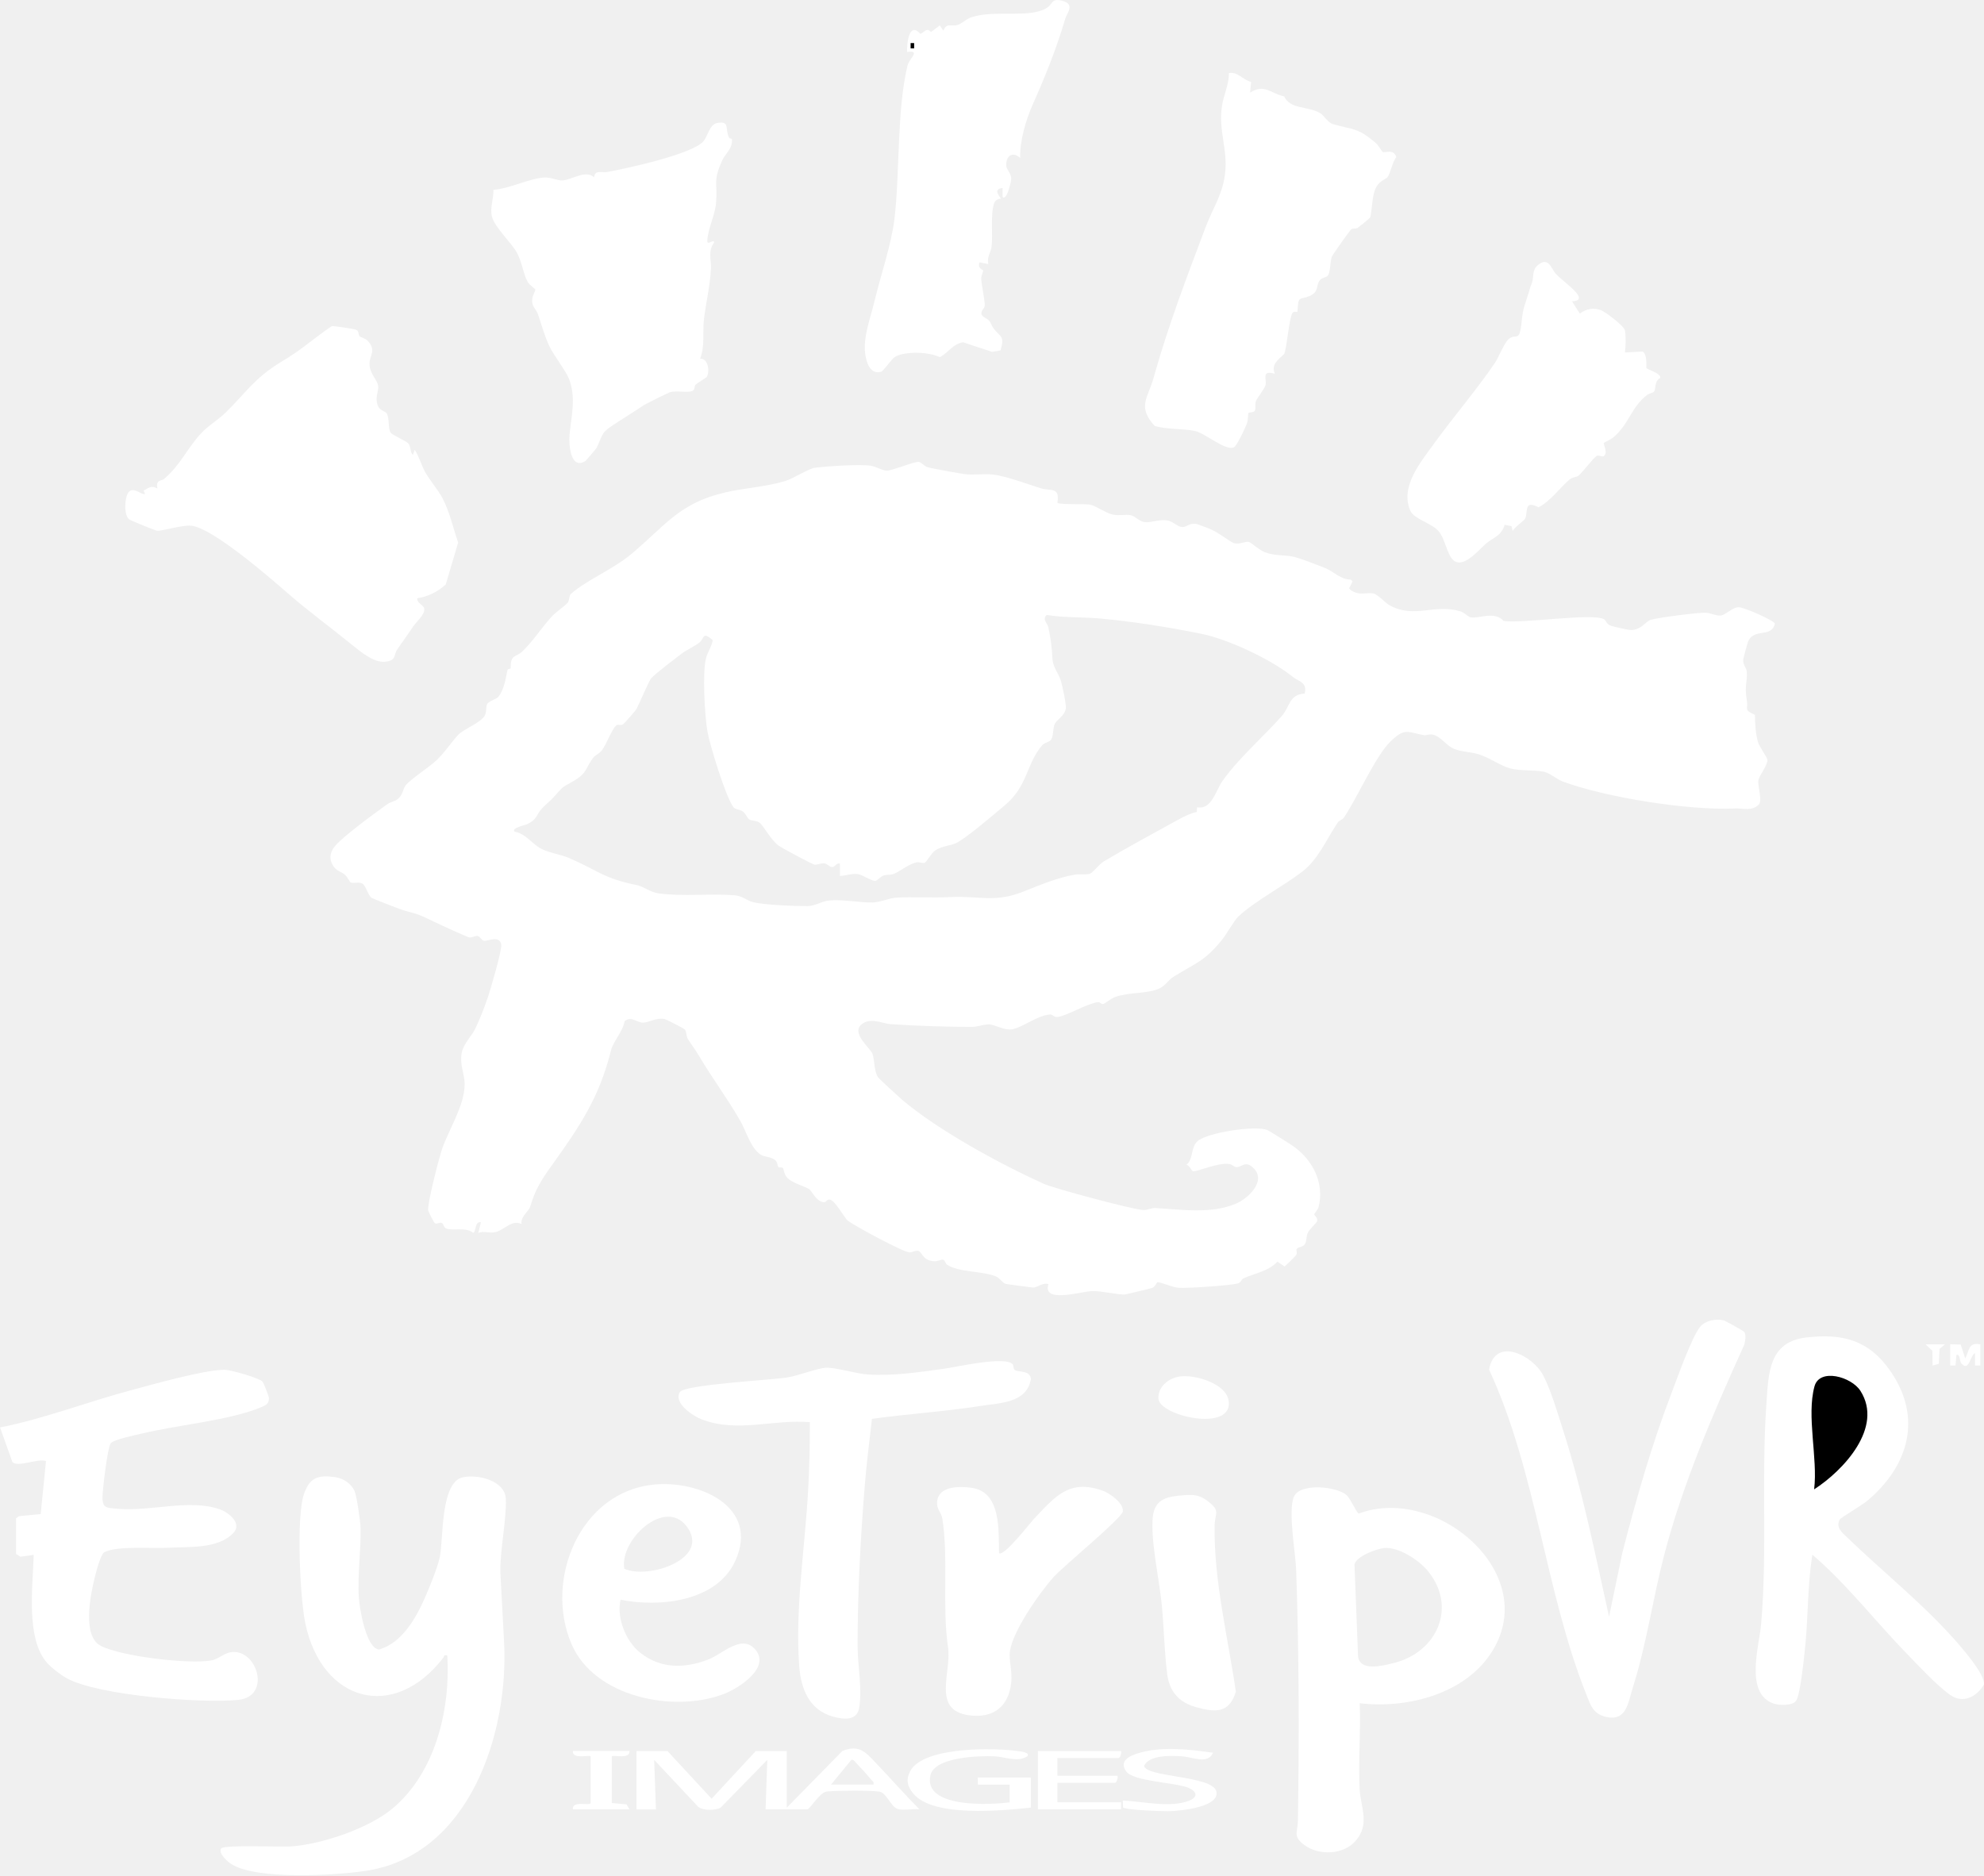
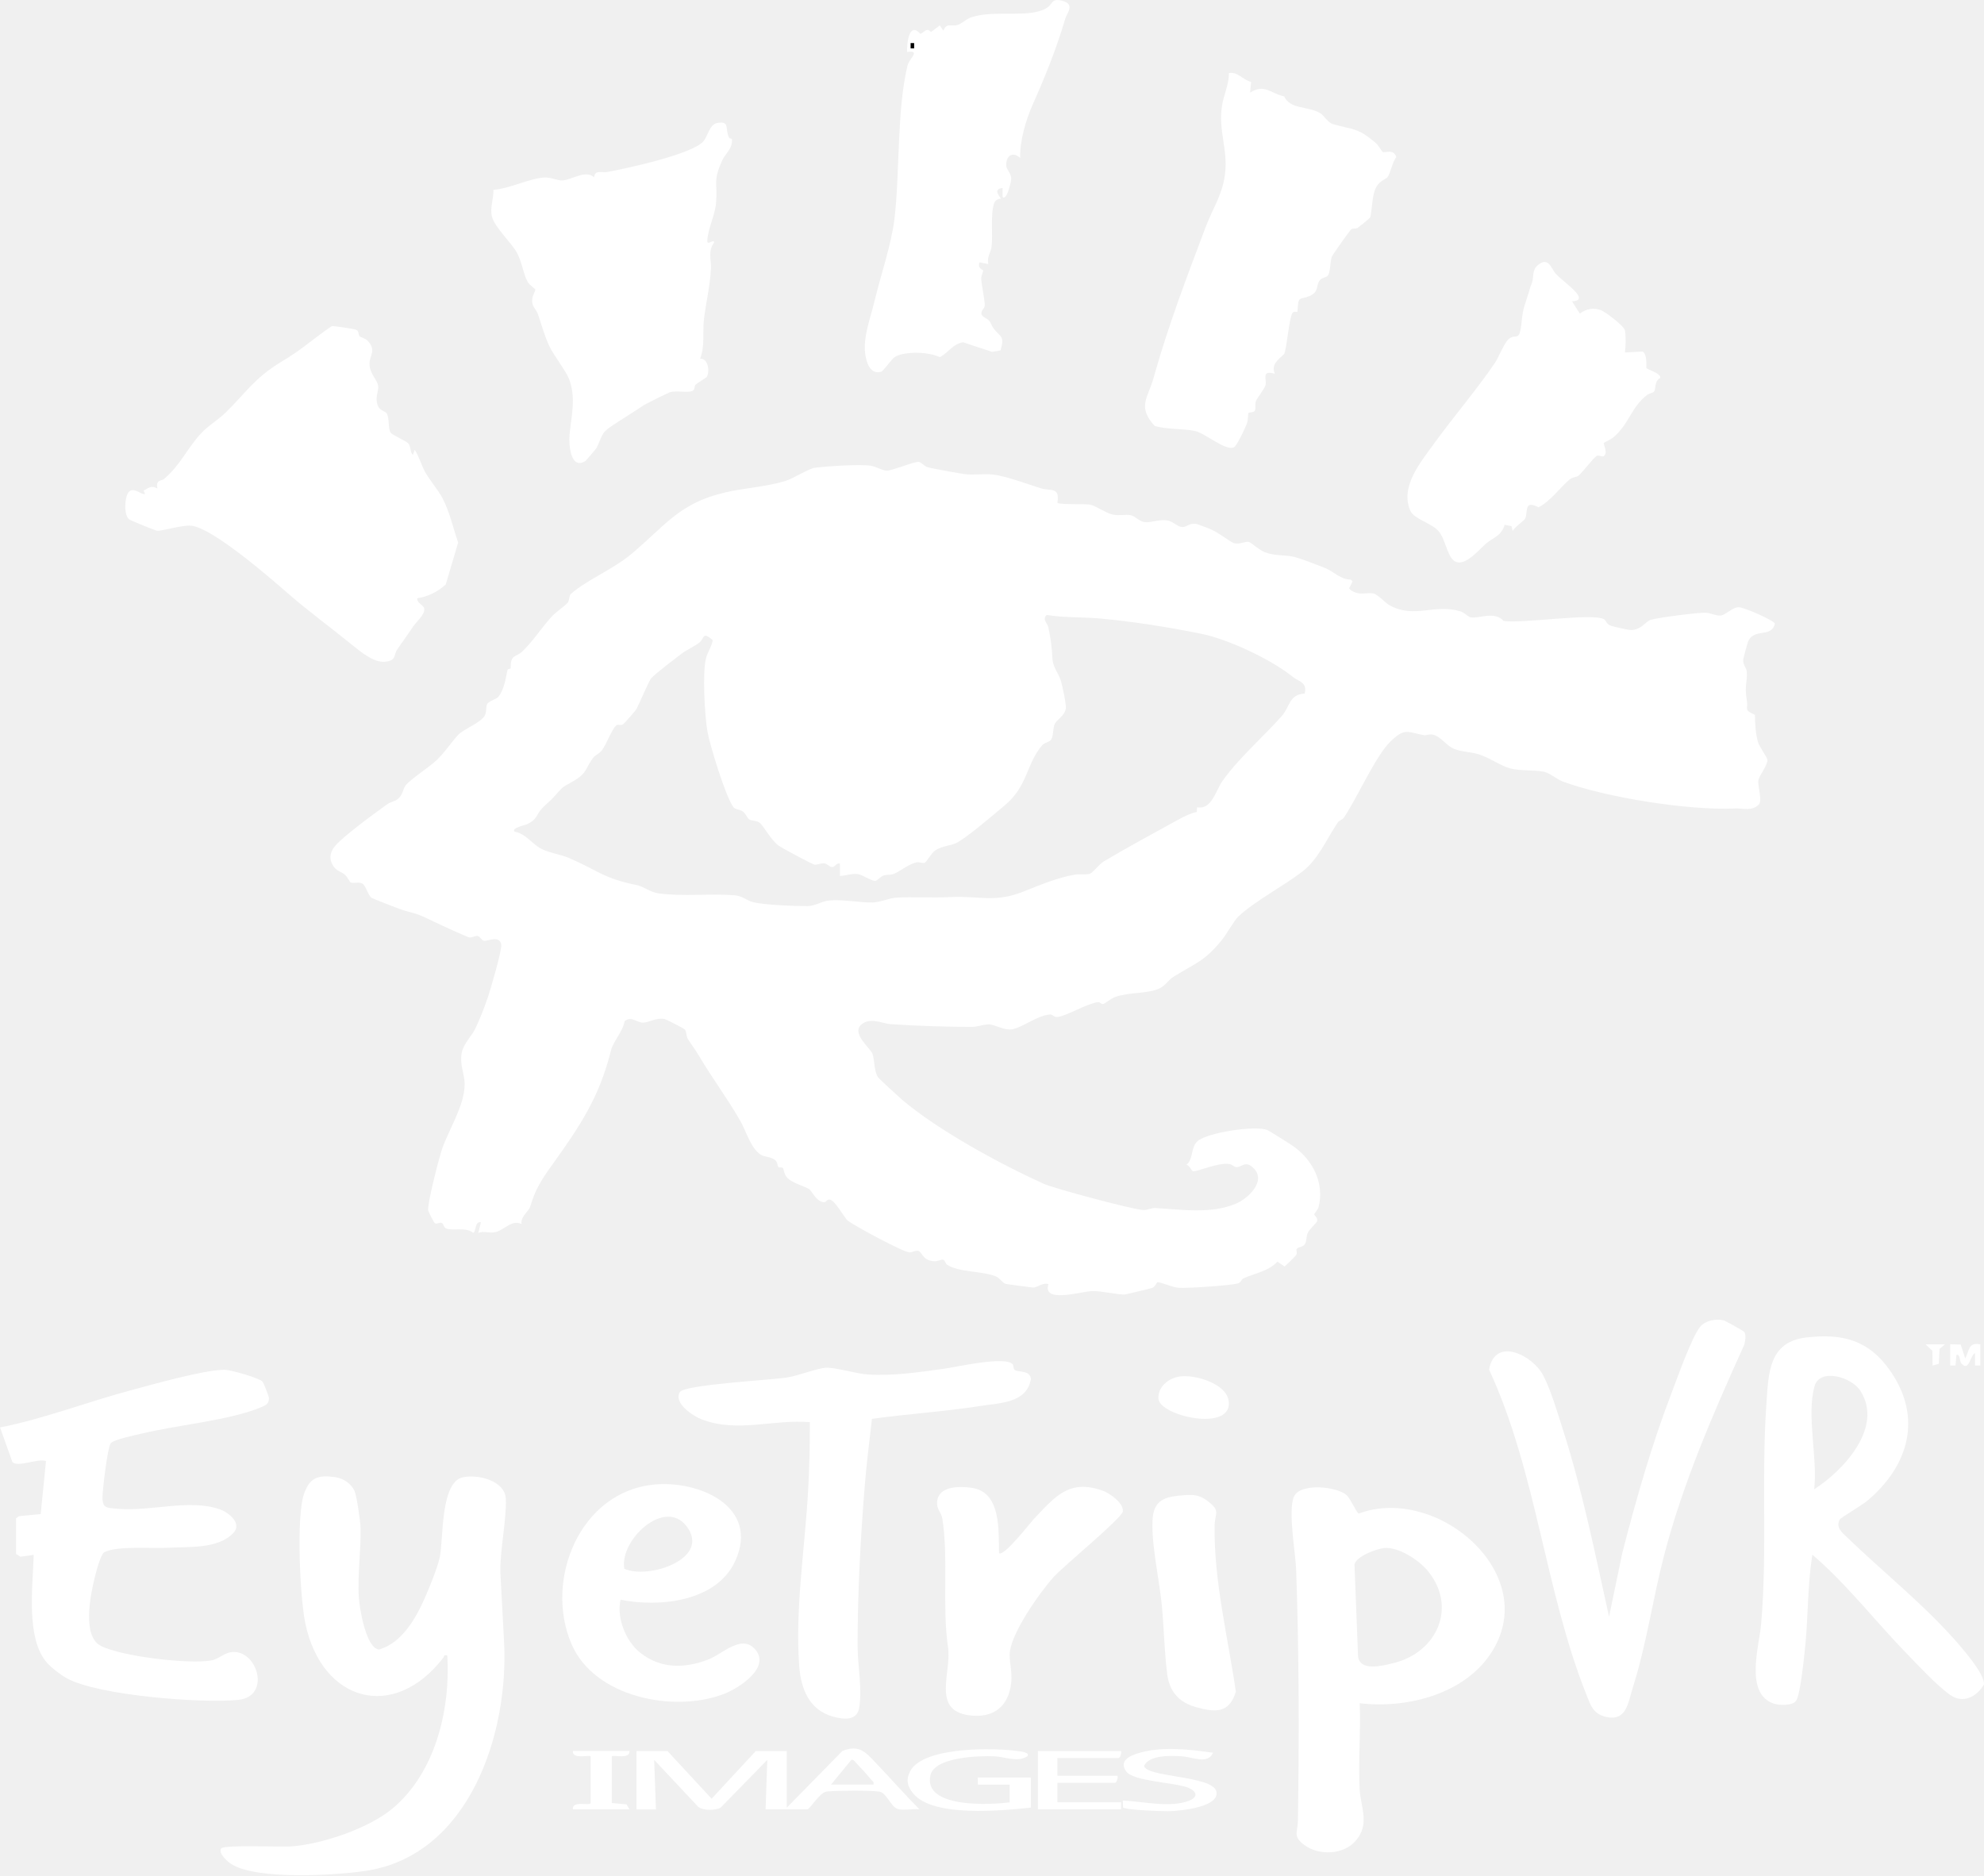
<svg xmlns="http://www.w3.org/2000/svg" id="Layer_2" data-name="Layer 2" viewBox="0 0 538.36 508.86">
  <defs>
    <style>
      .cls-1 {
        fill: #fff;
      }
    </style>
  </defs>
  <g id="Layer_1-2" data-name="Layer 1">
    <g>
      <path class="cls-1" d="M286.92,136.43c.59.58,7.52.25,8.85.5,1.45.27,4.48,2.4,6.37,2.75,1.59.29,3.22-.13,4.66.13,1.28.23,2.39,1.76,3.91,1.89,1.74.16,3.88-.85,6.17-.45,1.43.25,2.61,1.72,3.95,1.78,1.16.05,2.18-1.38,4.13-.76.69.22,2.37.88,3.21,1.2,2.27.85,5.69,3.62,6.58,3.89,1.64.5,3.12-.54,4.12-.31.58.13,2.84,2.25,4.39,2.82,2.94,1.1,5.52.58,8.26,1.34,1.84.51,6.17,2.17,8.09,2.95,2.4.97,4.12,3.13,6.96,3.12l.45.49-.95,1.91.49.48c2.48,1.67,4.54.42,6.24.92,1.19.35,3.11,2.58,4.44,3.27,6.84,3.57,11.93-.61,19.07,1.56,1.01.3,2.05,1.46,2.73,1.6,2.26.47,6.44-1.82,8.98.99,4.88.8,24.23-2.26,27.28-.44.54.32.52,1.24,1.76,1.72.7.27,4.84,1.19,5.54,1.18,2.78,0,3.91-2.36,5.37-2.78,2.11-.61,12.52-1.95,14.77-1.92,1.33.01,2.95.93,4.21.76,1.47-.2,3.05-2.24,4.9-2.24,1.36,0,9.72,3.64,9.76,4.49-.98,4.03-5.82.91-7.34,5.06-.18.5-1.18,4.16-1.23,4.58-.16,1.56.87,2.25.95,3.34.2,2.9-.69,3.85,0,7.68.47,2.66-1.02,2.58,2.22,4.06-.03,2.1.21,5.31.8,7.32.4,1.37,2.59,4.29,2.59,4.9.01,1.55-2.24,4.28-2.45,5.46-.29,1.59,1.14,5.59.1,6.65-1.9,1.91-4.47.97-6.33,1.06-12.47.63-34.99-2.93-46.9-7.32-1.52-.56-3.46-2.3-5.05-2.63-2.73-.56-6.33-.17-9.16-.91-2.5-.65-5.73-2.98-8.62-3.85-2.19-.66-4.55-.61-6.67-1.48s-3.59-3.43-5.79-3.85c-.93-.18-1.79.26-2.29.17-4.59-.84-5.18-2.11-9.1,1.67-4.11,3.97-9.02,15.29-12.71,20.74-.36.53-1.25.69-1.67,1.33-3.07,4.57-5.2,9.92-9.67,13.35-4.88,3.74-12.78,7.92-17.22,12.06-1.22,1.13-3.19,4.82-4.56,6.48-4.88,5.93-7.06,6.15-13.1,9.93-1.35.85-2.07,2.26-3.65,3.07-3.1,1.6-8.07,1-12.03,2.36-1.4.48-2.72,1.75-3.36,1.94-.55.16-.86-.6-1.45-.51-3.2.49-8.39,3.7-10.9,4.04-.99.13-1.36-.73-2.07-.68-3.78.28-7.88,3.93-10.79,4.07-1.88.09-4.2-1.3-5.76-1.38-1.3-.06-3.27.7-4.78.69-7.04-.05-14.87-.26-22.01-.76-2.05-.14-5.36-1.9-7.76,0-3.1,2.45,2.44,6.55,2.95,8.17s.37,4.58,1.44,6.24c.25.38,5.88,5.56,6.7,6.25,9.85,8.28,26.49,17.33,38.27,22.66,2.85,1.29,24.18,7,26.99,7.12,1.16.05,2.25-.6,3.33-.54,6.98.41,15.07,1.67,21.82-1.17,3.31-1.39,8.35-6.13,4.84-9.61-2.26-2.24-3.02-.35-4.67-.31-.63.01-1.16-.72-1.86-.84-3.15-.53-8.81,2.19-9.96,1.93-.38-.09-.99-1.69-1.77-1.71,1.98-1.56,1.11-4.89,3.1-6.5,2.85-2.31,15.48-4.23,18.84-2.97.42.16,6.43,3.94,7.1,4.42,5.26,3.77,8.45,9.95,6.84,16.44-.21.84-1.18,1.75-1.18,2.03.01.38.99.88.77,1.83-.13.55-2.06,2.11-2.56,3.25-.42.93-.23,2.25-.79,3.05s-1.74.69-2.16,1.23c-.26.32.2,1.04-.17,1.69-.14.25-2.96,3.02-3.17,3.1l-1.92-1.31c-2.36,2.59-6.14,3.14-9.22,4.54-.68.31-.59,1.13-1.51,1.37-2.19.58-13.68,1.36-16.14,1.18-1.72-.13-4.96-1.64-5.66-1.49-.35.08-.48,1.1-1.46,1.53-.35.15-6.82,1.69-7.37,1.77-1.38.19-6.63-1.03-9.01-.91-3.05.16-13.5,3.37-11.76-1.87-1.49-.56-2.99.89-4.07.91-.39,0-7.22-.9-7.59-1.01-.84-.25-1.49-1.59-2.73-2.07-3.73-1.44-9.87-1.03-13.09-3.09-.48-.31-.58-1.27-1.1-1.39-.47-.1-1.51.47-2.35.43-3.31-.15-3.33-2.58-4.42-2.84-.71-.17-1.57.45-2.33.43-1.71-.04-14.94-7.18-16.79-8.64-1.04-.82-3.59-5.99-5.17-5.69-.88.16-.64,1.34-2.42.34-1.36-.76-2.32-2.83-2.85-3.16-1.33-.84-4.38-1.56-5.87-3-1.04-1-.98-2.47-1.32-2.79-.21-.2-.93,0-1.16-.21-.33-.3-.18-1.23-.83-1.83-1.12-1.04-3.04-.84-4.12-1.61-2.66-1.9-3.88-6.44-5.38-9.05-3.55-6.18-7.61-11.57-11.18-17.6-1.15-1.95-2.08-3.09-3.05-4.62-.5-.79-.35-1.9-.79-2.57-.19-.3-5.14-2.85-5.71-2.93-2.47-.33-4.05,1.04-5.79,1.01-1.65-.02-3.08-1.9-4.91-.38-.46,2.83-3.08,5.41-3.72,8.02-3.12,12.6-8.41,20.46-15.78,30.75-3.05,4.25-4.7,6.78-6.14,11.61-.33,1.12-2.72,2.77-2.3,4.66-2.69-1.33-4.66,1.65-7.17,2.2-1.62.36-2.97-.41-4.58.2l.71-2.88c-1.75-.41-1.27,2.79-2.15,2.86-1.72-1.62-5.67-.51-7.22-1.14-.74-.3-.74-1.22-1.19-1.51-.53-.34-1.37.39-1.91.06-.28-.17-1.77-3.06-1.84-3.51-.28-1.7,2.79-13.55,3.53-15.94,1.74-5.59,6.49-12.5,6.36-18.49-.06-2.81-1.45-5.14-.75-8.53.46-2.22,2.74-4.45,3.67-6.4,1.23-2.57,2.51-5.86,3.42-8.57.7-2.09,3.87-12.87,3.59-14.22-.56-2.64-3.63-.78-4.74-1.01-.59-.12-.97-1.11-1.59-1.27-.68-.17-1.51.44-2.27.38-.6-.04-9.61-4.24-10.94-4.9-3.97-1.97-4.43-1.57-8.16-2.88-.98-.34-7.21-2.77-7.54-3.01-.86-.64-1.54-3.3-2.42-3.82-1.02-.6-2.51.08-3.26-.34-.11-.06-.86-1.52-1.52-2.08-.93-.79-2.08-1.01-2.83-1.96-1.55-1.96-1.34-4.05.23-5.88,2.33-2.73,10.85-8.95,14.13-11.3.87-.63,1.97-.69,2.88-1.43,1.36-1.12,1.31-2.64,2.08-3.65,1.24-1.65,6.42-4.95,8.48-6.92s3.92-4.74,5.72-6.74c1.48-1.65,6.15-3.3,7.24-5.24.66-1.18.24-2.21.69-3.15s2.5-1.25,3.15-2.13c1.48-1.99,1.91-4.95,2.37-7.15.08-.37.89-.26.88-.54-.12-3.77,1.41-2.82,3.21-4.56,2.9-2.81,5.21-6.42,7.89-9.38,1.04-1.15,3.88-3.12,4.36-3.8.54-.75.31-1.9.93-2.43,4.61-3.96,11.22-6.48,16.41-10.82,9.23-7.73,12.93-13.82,25.62-16.71,5.21-1.19,11.01-1.47,16.12-3.07,2.21-.69,6.37-3.34,7.88-3.55,3.25-.45,12.27-1.01,15.25-.58,1.41.21,3.26,1.37,4.37,1.35,1.65-.04,7.44-2.5,8.61-2.38.81.08,1.37,1.08,2.46,1.44.81.27,8.88,1.74,10.09,1.88,2.45.3,5.08-.15,7.56.11,3.63.39,9.37,2.6,13.07,3.73,2.84.87,5.17-.48,4.51,3.89ZM354.03,188.19c.78-3.09-1.67-3.24-3.26-4.54-5.67-4.62-17.49-10.2-24.8-11.67-8.96-1.8-18.34-3.31-27.52-4.14-4.76-.43-9.67-.18-14.42-.97-1.33,1.18.24,2.3.46,3.41.67,3.36.91,5.12,1.09,8.46.13,2.38,1.59,3.8,2.27,5.93.41,1.3,1.51,6.45,1.37,7.55-.26,1.98-2.42,3.02-3,4.21s-.32,3.29-1,4.28c-.49.71-1.74.75-2.37,1.47-4.43,5.07-3.83,11.11-10.37,16.5-3.31,2.73-9.18,7.85-12.65,9.91-1.48.88-4.16.91-6,2.15-1.2.81-2.28,3.06-2.9,3.36-.57.28-1.45-.31-2.39-.06-2.28.6-4.2,2.4-6.08,3.12-.99.38-1.9.08-2.82.46-.86.35-1.62,1.48-2.29,1.42-1.04-.1-3.33-1.62-4.44-1.82-1.79-.31-3.28.45-5,.46v-3.36c-.96-.24-1.31.98-2.16.96-.62,0-1.22-.85-1.96-.97-1.05-.17-1.94.43-2.76.33-.55-.07-8.81-4.5-9.68-5.12-2.18-1.55-4.14-5.44-5.24-6.27-.84-.63-2.05-.44-2.82-.9-.51-.3-.88-1.56-1.78-2.18-.78-.54-1.98-.52-2.42-1.05-2.05-2.47-6.49-16.96-7.12-20.58-.74-4.24-1.42-16-.38-19.97.43-1.66,1.55-3.15,1.82-4.87-2.9-2.46-2.16-.52-3.63.66-1.37,1.11-3.49,1.97-5.01,3.15-1.66,1.28-7.17,5.46-8.08,6.56-.62.75-3.22,6.89-3.96,8.28-.25.48-3.16,3.79-3.59,4.13-.63.51-1.29.05-1.7.24-1.2.56-2.91,5.33-4.1,6.87-.74.96-1.83,1.32-2.34,1.98-2.18,2.85-1.57,4.11-5.23,6.29-2.95,1.76-2.64,1.15-5.13,4.01-1.46,1.68-2.37,2.2-3.61,3.56-1.63,1.78-1.11,2.79-3.94,4.21-.58.29-4.37.97-3.47,2.04,2.98.49,4.88,3.41,7.16,4.6s5.23,1.52,7.56,2.52c8.02,3.43,9.19,5.51,18.51,7.39,1.67.34,3.74,1.97,5.9,2.25,6.78.88,13.89-.02,20.57.5,2.06.16,3.28,1.4,4.92,1.84,3.01.8,11.3,1.1,14.77,1.1,2.17,0,3.84-1.26,5.74-1.49,3.6-.43,8.45.56,11.99.51,1.93-.03,4.72-1.2,6.32-1.3,4.55-.29,9.75.09,14.79-.17,7.93-.4,12.01,1.67,20.03-1.56,4.26-1.71,9.16-3.73,13.71-4.52,1.37-.24,2.93.1,4.09-.23.89-.26,2.54-2.59,3.83-3.36,6.57-3.93,13.79-7.79,20.35-11.41,1.41-.78,3.36-1.74,4.88-2.01l.1-1.29c3.97.79,5.02-4.53,6.95-7.23,4.48-6.26,10.99-11.83,16.04-17.54,2.2-2.48,1.95-5.87,6.18-6.05Z" />
      <path class="cls-1" d="M97.53,91.2c.34.42,1.57.53,2.29,1.32,2.4,2.64.41,3.93.44,6.23.04,2.68,2.07,4.21,2.34,5.91.2,1.28-.57,2.56-.38,4.15.36,2.97,2.23,2.45,2.78,3.48.67,1.26.28,3.97,1,5.12.34.55,4.06,2.21,4.71,2.84.88.86.47,2.37,1.33,3.23l.48-1.43c1.11,1.59,1.84,4.21,2.75,5.88,1.27,2.34,3.62,5,4.78,7.21,1.99,3.8,2.87,8.06,4.27,12.08l-3.38,11.42c-2.25,1.93-4.73,3.26-7.7,3.7-.2,1.3,1.6,1.76,1.86,2.73.4,1.57-2.23,3.75-3.02,4.97-1.34,2.07-2.88,4.1-4.32,6.24-.98,1.46-.13,3.07-3.45,3.3-2.94.21-6.56-2.77-8.77-4.58-5.93-4.84-11.8-9.08-17.56-14.11-4.98-4.34-20.12-17.46-25.95-18.22-2.5-.32-8.17,1.53-9.43,1.34-.58-.09-7.14-2.75-7.53-3.07-1.33-1.06-1.16-4.09-.87-5.61.9-4.75,4.26-.66,5.16-1.32l-.41-.88c1.37-.72,2.21-1.53,3.76-.55-.51-2.54,1.09-1.96,1.9-2.67,4.62-4.1,6.04-8.04,9.85-12.21,2.02-2.21,4.7-3.73,6.75-5.73,5.58-5.46,7.79-9.32,14.9-13.65,3.17-1.93,5.19-3.29,8.1-5.57.76-.59,5.51-4.16,5.86-4.25.42-.11,5.99.75,6.53.98.94.39.55,1.24.93,1.7Z" />
      <path class="cls-1" d="M197.87,37.43c.08.15.76.11.77.44.1,2.57-1.77,3.73-2.6,5.53-2.69,5.86-1.27,6.07-1.74,11.7-.27,3.25-2.18,6.89-2.37,10.11-.1,1.62,1.33-.3,1.91.46-1.88,2.68-.79,4.71-.92,7.19-.26,4.9-1.39,9.35-1.92,13.96-.39,3.46.32,7.11-1.02,10.5,2.26-.06,2.64,3.48,1.82,4.94-.11.2-2.58,1.65-3.09,2.18-.34.36-.09,1.4-.93,1.7-1.32.48-4.02-.21-5.96.28-.46.12-6.51,3.14-7.06,3.5-2.42,1.59-4.77,3.09-7.29,4.7-4.51,2.88-3.61,2.72-5.57,6.9-.1.22-2.9,3.49-3.1,3.61-4.04,2.45-4.49-4.6-4.26-7.13.47-5.02,1.88-10.13-.18-15.29-.86-2.16-4.09-6.24-5.24-8.67-1.39-2.96-2.12-5.8-3.17-8.82-.58-1.68-1.74-1.82-1.52-4.16.08-.8.88-2.18.84-2.48-.03-.22-1.54-1.13-2.09-2.1-1.23-2.19-1.49-5.39-2.99-8.04s-5.96-6.77-6.69-9.62c-.63-2.45.48-4.87.39-7.3,4.23-.31,9.74-3.07,13.72-3.35,1.85-.13,3.75.93,5.15.79,2.49-.25,6.3-2.95,8.45-.82.16-2.18,2.13-1.2,3.59-1.47,5.01-.92,23.26-4.84,26.14-8.4,1.07-1.31,1.62-4.55,3.72-4.91,3.55-.61,1.95,1.67,3.22,4.05Z" />
      <path class="cls-1" d="M339.22,25.12c4-2.45,5.42.2,9.26,1.05,1.65,3.62,6.52,2.55,9.79,4.56.97.59,2.06,2.54,3.36,2.92,5.63,1.67,6.61.83,11.66,5.13.76.65,1.58,2.24,1.91,2.44.63.37,2.9-.97,3.7,1.4-.97,1.07-1.68,4.58-2.38,5.42s-2.4.91-3.44,3.52c-.78,1.97-.87,6.67-1.35,7.53-.11.19-2.88,2.43-3.29,2.72-.44.31-1.31.11-1.75.39-.39.24-5.11,6.98-5.28,7.43-.51,1.33-.35,3.98-1.04,5.08-.37.59-1.59.58-2.2,1.28-1.19,1.38-.11,3.19-2.85,4.35s-3.03-.33-3.24,4.23c-.19.2-1.06-.19-1.38.36-.94,1.62-1.42,8.85-2.21,11.1-1.68,1.65-3.6,2.77-2.57,5.39-3.75-1.05-2.15,1.45-2.5,3-.26,1.14-2.32,3.53-2.67,4.54-.27.76.11,1.99-.32,2.57-.35.47-1.43.29-1.63.52-.19.21-.12,1.93-.4,2.72-.43,1.21-2.68,6.05-3.51,6.56-2.07,1.27-7.84-3.74-10.52-4.35-3.19-.73-7.72-.38-11.07-1.41-4.77-5.25-1.78-7.65-.34-12.81,4.06-14.49,8.88-27.04,14.15-41.03,2.06-5.48,4.8-9.05,5.38-15.25s-1.89-11.11-.91-17.71c.43-2.94,1.95-5.87,1.87-8.93,2.45-.46,3.71,1.81,6.04,2.38l-.28,2.89Z" />
      <path class="cls-1" d="M60.02,501.58c.69-1.02,16.24-.35,18.9-.53,8.36-.56,21.14-4.89,27.6-10.3,11.65-9.76,15.72-26.84,14.87-41.5-1.1-.28-.79.2-1.1.6-13.5,17.47-32.98,11.92-37.44-9.32-1.45-6.88-2.51-29.11-.34-35.2,1.57-4.39,3.79-5.13,8.37-4.5,2.23.31,4.39,1.68,5.32,3.79.64,1.44,1.57,8.14,1.63,9.89.18,6.02-.88,12.88-.45,19.16.19,2.77,1.97,13.8,5.53,13.94,6.18-1.86,9.85-8.34,12.32-13.88,1.26-2.83,3.5-8.34,4.12-11.23,1-4.69.08-20.24,6.21-21.61,4.05-.91,11.55.87,11.7,5.9.17,5.9-1.55,13.52-1.5,19.65l1,18.71c1.45,25.1-9.37,58.47-37.74,62.57-8.21,1.19-29.62,2.48-36.32-1.94-1.02-.67-3.55-2.9-2.68-4.2Z" />
      <path class="cls-1" d="M276.84,42.87c-2.15-1.98-3.98-.45-3.78,2.18.07.98,1.28,1.96,1.35,3.37.03.72-1.25,6.29-2.36,5v-2.39c-2.99.24-.36,2.71-.48,2.87-.79.06-1.58.51-1.83,1.3-1.04,3.38-.27,8.43-.68,11.79-.17,1.37-1.36,2.95-.86,4.67l-2.39-.48c-.71,1.62.96,2.05.97,2.19.02.54-.57,1.38-.52,2.34.09,1.7,1.03,5.97.95,7.25-.05.81-1.12,1.33-.88,2.29.2.82,1.57,1.16,2.09,1.8s.7,1.45,1.23,2.13c1.87,2.39,3.03,1.92,1.84,5.91l-2.33.38-7.82-2.59c-2.77.41-4,2.84-6.33,4.04-2.91-1.46-9.44-1.69-12.21-.05-.78.46-3.09,3.83-3.69,4.01-2.14.62-3.32-1-3.87-2.73-1.69-5.32.76-10.98,2.05-16.39,1.64-6.9,4.64-15.6,5.43-22.39,1.49-12.76.61-29.4,3.53-41.57.48-1.99,3.74-4.19-.11-3.71-.09-2.42.56-8.34,3.6-4.9,1.3-.53,1.66-1.81,2.89-.51l2.39-1.79.96,1.45c.86-2.22,1.98-1.12,3.74-1.53,1.15-.27,2.35-1.59,3.7-2.06,6.5-2.27,15.97.44,20.8-2.71,1.42-.92,1.06-2.72,4.28-1.75s1.03,3.22.59,4.7c-2.55,8.58-5.41,15.59-8.98,23.65-1.8,4.08-3.46,9.86-3.27,14.25ZM248.05,11.69h-.95v1.43h.95v-1.43Z" />
      <path class="cls-1" d="M365.44,405.75c.97.88,2.74,4.89,3.26,4.97,21.34-7.96,50.18,16.74,35.68,38.19-7.42,10.97-22.86,14.78-35.42,13.28.31,7.67-.41,15.65-.02,23.29.26,4.99,2.92,9.57-1.17,14.15-3.27,3.66-9.73,3.95-13.65,1.16-3.46-2.46-1.98-3.56-1.93-6.67.35-22.47.32-45.77-.48-68.17-.17-4.64-2.25-15.92-.62-19.77s11.65-2.86,14.35-.43ZM375.58,420.08c-2.06.2-7.63,2.27-8.04,4.47l.97,24.91c.54,4.18,6.52,2.58,9.49,1.87,12.06-2.87,17.63-15.5,9.18-25.34-2.42-2.82-7.82-6.28-11.6-5.91Z" />
      <path class="cls-1" d="M4.32,412.06l.81-.63,5.91-.57,1.44-14.39c-2.23-.81-7.7,1.84-9.12.25l-3.35-9.36c12-2.38,23.51-6.88,35.3-10.04,6.18-1.66,19.65-5.5,25.47-5.62,1.69-.03,9.19,2.14,10.4,3.15.3.25,1.8,4.04,1.8,4.6,0,1.63-1.05,1.97-2.33,2.5-8.51,3.51-22.78,4.77-32.26,7.08-1.63.4-7.66,1.6-8.37,2.66-.87,1.29-2.19,12.5-2.21,14.61-.03,3.05,1.26,2.86,4.12,3.12,8.79.81,19.46-2.73,27.69.14,2.46.86,6.12,3.83,3.75,6.37-4.17,4.46-12.07,3.75-17.99,4.08-4.06.22-13.71-.58-17.04,1.19-1.06.57-2.3,5.51-2.65,6.95-1.14,4.68-3.48,15.84,1.68,18.48,5.63,2.87,23.73,5.01,29.88,3.96,2.15-.37,3.58-2.17,5.89-2.3,6.83-.39,10.43,12.13,1.45,13-9.99.96-37.82-1.16-46.47-5.87-1.6-.87-4.17-2.85-5.38-4.22-5.83-6.65-3.8-21-3.59-29.27l-3.6.5-1.19-.74v-9.6Z" />
      <path class="cls-1" d="M426.54,81.74l2.15,3.34c1.76-1.29,3.66-1.65,5.73-.91,1.15.41,6.29,4.3,6.5,5.49.29,1.57.23,4.32.01,5.99l4.8-.26c1.41.83.88,4.34,1.04,4.51.45.47,4.04,1.43,3.74,2.68-1.66.81-1.11,2.83-1.65,3.64-.29.44-1.38.52-1.93.95-4.4,3.42-4.73,7.72-9.13,11.5-.63.54-2.51,1.39-2.59,1.52-.23.32,1.22,2.77-.03,3.57-.52.34-1.3-.4-1.92-.05-.76.43-3.85,4.44-4.94,5.38-.46.4-1.63.34-2.5,1.1-2.73,2.39-5.17,5.85-8.35,7.47-4.08-2.1-2.75,1.23-3.63,3.11-.18.38-3.02,2.43-3.37,3.34l-.32-1.33-1.87-.37c-.82,3.02-3.28,3.57-5.01,5.06s-5.28,5.82-7.93,5.09-2.88-6.02-5.01-8.46c-1.83-2.09-6.59-3.28-7.57-5.39-2.99-6.47,2.64-13.18,6.16-18.05,5.28-7.31,11.67-14.75,16.71-22.15.98-1.43,2.49-5.29,3.6-6.35,2.21-2.1,3.05,1.32,3.68-4.98.38-3.82.85-4.29,1.92-7.83.47-1.57.28-1.12.82-2.49.66-1.68-.08-3.53,1.72-4.98,2.93-2.35,3.59,1.16,4.82,2.44,1.43,1.5,4.14,3.48,5.49,5.06s.83,2.36-1.16,2.37Z" />
      <path class="cls-1" d="M491.79,421.9c-1.33,8.15-1.11,16.51-1.93,24.7-.3,3-1.24,12.54-2.39,14.76-.8,1.55-4.58,1.45-6.11.95-8.04-2.67-4.01-15.54-3.49-21.46,1.73-19.84.06-39.75,1.42-59.51.59-8.48.47-17.19,10.87-18.4,10.01-1.17,17.06.79,22.85,9.19,8.74,12.69,4.85,25.72-6.34,35.14-1.24,1.05-7.22,4.64-7.44,5.03-1.24,2.22.76,3.71,2.15,5.04,9.38,9.03,19.82,17.38,28.56,27.09,2.05,2.28,8.8,9.92,8.4,12.69-1.97,3.35-5.67,5.25-9.09,2.86-3.69-2.58-8.78-8.09-12.05-11.46-8.53-8.79-16.06-18.63-25.41-26.64ZM492.27,404.15c7.91-5.1,18.9-16.78,12.56-26.72-2.45-3.85-11.08-6.26-12.46-1.24-2.23,8.1.92,19.46-.1,27.96Z" />
      <path class="cls-1" d="M436.62,438.69l3.59-17.27c3.78-14.64,7.91-29.18,13.32-43.29,1.51-3.95,5.54-15.36,7.81-18.09,1.43-1.72,4.34-2.29,6.47-1.71.37.1,5.35,2.85,5.51,3.12.54.89.24,2.41.02,3.4-8.39,18.48-16.7,37.64-21.82,57.34-3.06,11.8-4.76,24.08-8.44,35.7-1.3,4.11-1.68,9.17-7.09,8.05-3.78-.79-4.41-3.28-5.63-6.36-11.14-28.07-13.47-60.26-26.3-87.93,1.62-9.09,11.88-3.87,14.72,1.63,2.11,4.08,3.92,10.31,5.36,14.79,5.3,16.55,8.71,33.67,12.47,50.62Z" />
      <path class="cls-1" d="M274.8,370.21c.26.32.11,1.23.58,1.56.9.63,4.12.01,4.36,2.41-1.09,6.6-8.41,6.5-13.76,7.35-9.72,1.54-19.63,2.13-29.37,3.49-.72,6.1-1.49,12.28-1.98,18.41-1.14,14.1-1.93,29.07-1.92,43.17,0,5.33,1.28,11.39.45,16.77-.58,3.75-4.41,3.22-7.18,2.44-6.52-1.85-8.7-7.69-9.13-13.9-1.08-15.63,1.52-31.49,2.41-47.04.36-6.3.53-12.64.49-18.95-10.02-.83-19.56,2.94-29.26-.72-2.34-.88-7.82-4.44-6.01-7.44,1.24-2.06,24.92-3.27,29.14-3.97,3.09-.51,7.91-2.41,10.32-2.63s8.37,1.6,11.41,1.81c7.06.47,14.02-.62,20.97-1.57,3.22-.44,16.52-3.53,18.49-1.17Z" />
      <path class="cls-1" d="M177.43,402.85c12.18-1.21,28.76,5.93,22.11,20.67-5.05,11.19-20.76,12.7-31.15,10.58-1.11,4.85,1.35,11.23,5.34,14.39,5.6,4.44,12.13,4.29,18.52,1.81,3.77-1.47,8.78-6.71,12.42-2.99,4.9,5-4.15,10.81-8.3,12.39-13.55,5.17-35.15.87-41.32-13.63-7.39-17.37,2.27-41.22,22.38-43.21ZM169.41,425.7c6.37,2.94,23.55-2.6,16.96-11.45-5.96-8-18.38,3.75-16.96,11.45Z" />
      <path class="cls-1" d="M271.09,421.42c1.12,1.29,8.6-8.34,9.35-9.12,5.73-6,9.54-11.11,18.82-7.77,1.85.67,5.67,3.33,5.43,5.6-.19,1.79-16.09,14.82-18.74,17.76-3.76,4.17-11.94,15.65-11.98,21.13-.01,2.4.73,4.75.42,7.61-.72,6.6-4.97,9.76-11.57,8.81-10.18-1.46-4.39-11.9-5.62-18.84-1.56-10.93.2-23.69-1.49-34.5-.28-1.76-1.69-2.51-1.4-4.78.53-4.17,6.18-4.02,9.3-3.6,8.11,1.11,7.32,11.65,7.48,17.71Z" />
      <path class="cls-1" d="M321.36,405.73c2.79-.2,4.32,0,6.57,1.78,3.33,2.61,1.71,3.13,1.66,6.45-.24,15.02,3.62,30.31,5.76,45.1-1.79,5.95-5.66,5.64-10.85,4.18-4.55-1.28-7.19-4.23-7.79-9-.79-6.32-.86-12.84-1.5-19.13-.68-6.68-3.05-17.27-2.39-23.52.52-5,4.18-5.54,8.54-5.85Z" />
      <path class="cls-1" d="M213.51,490.51l15.09-15.38c4.74-1.86,6.46.55,9.39,3.61,3.86,4.03,7.56,8.28,11.5,12.24-1.76-.22-4.27.38-5.9-.09-1.83-.54-2.97-4.32-4.91-4.69-2.14-.41-12.05-.33-14.41-.04-1.83.22-4.48,4.83-5.25,4.83h-11.28l.47-13.43-12.68,12.98c-1.34.77-4.72.85-6.06-.23l-11.96-12.75.48,13.44h-5.28v-15.84h8.4l11.99,12.94,11.99-12.94h8.4v15.35ZM237.02,484.27c.21-.84-.35-.96-.72-1.44-.91-1.19-2.98-3.38-4.09-4.55-.35-.37-.58-.86-1.19-.73l-5.52,6.72h11.51Z" />
      <path class="cls-1" d="M279.72,490.51c-7.68.82-26.54,2.73-31.92-3.82-1.63-1.99-2.03-3.83-.79-6.11,3.61-6.69,22.95-6.35,29.55-5.36.48.07,3.06.36,2.21,1.37-2.68,1.72-5.91.15-8.88.01-4.04-.19-16.28.12-17.41,5.14-2.03,9.02,16.28,8.04,21.49,7.34v-4.8h-8.64v-1.92h14.39v8.16Z" />
      <path class="cls-1" d="M304.19,475.15c.19.56-.21,1.92-.72,1.92h-16.55v4.8h16.31c.19.56-.21,1.92-.72,1.92h-15.59v5.28h17.27v1.92h-22.55v-15.83h22.55Z" />
      <path class="cls-1" d="M329.14,475.64c-1.44,3.26-5.53,1.13-8.4.96s-8.87-.48-10.29,2.58c.54,3.14,18.43,2.63,19.58,6.88s-9.42,5.26-12.17,5.41c-1.66.09-12.67-.27-13.12-1.03l-.07-1.85c5.37.23,12.92,2.08,18.03.03,2.62-1.05,1.96-2.61-.37-3.54-3.54-1.4-14.78-1.67-16.73-4.38s.66-4.11,2.91-4.84c6.36-2.07,14.14-1.17,20.64-.23Z" />
      <path class="cls-1" d="M319.9,373.56c4.08-.7,12.69,1.75,13.48,6.48,1.45,8.77-18.9,4.26-19.05-.58-.1-3.14,2.68-5.4,5.57-5.9Z" />
      <path class="cls-1" d="M170.81,475.15c.27,2.32-4.39,1.03-4.8,1.44v12.68s4,.36,4,.36l.8,1.36h-15.35c-.34-2.51,4.68-.85,4.81-1.72v-12.68c-.42-.41-5.08.89-4.81-1.44h15.35Z" />
      <path class="cls-1" d="M532.03,364.86l1.25,3.78c1.12-2.19.82-4.46,4.08-3.85v5.76s-1.44,0-1.44,0v-3.36c-1.29.6-1.6,5.03-3.61,2.89-.71-.75-.33-2.69-1.43-2.41l-.25,2.88h-1.44s0-5.76,0-5.76l2.83.06Z" />
      <polygon class="cls-1" points="527.77 364.81 526.3 366.02 526.1 370.09 524.41 370.56 524.35 366.54 522.5 364.81 527.77 364.81" />
      <rect x="247.1" y="11.69" width=".95" height="1.43" />
-       <path d="M492.27,404.15c1.03-8.5-2.12-19.86.1-27.96,1.38-5.02,10.01-2.61,12.46,1.24,6.33,9.94-4.65,21.62-12.56,26.72Z" />
    </g>
  </g>
</svg>
